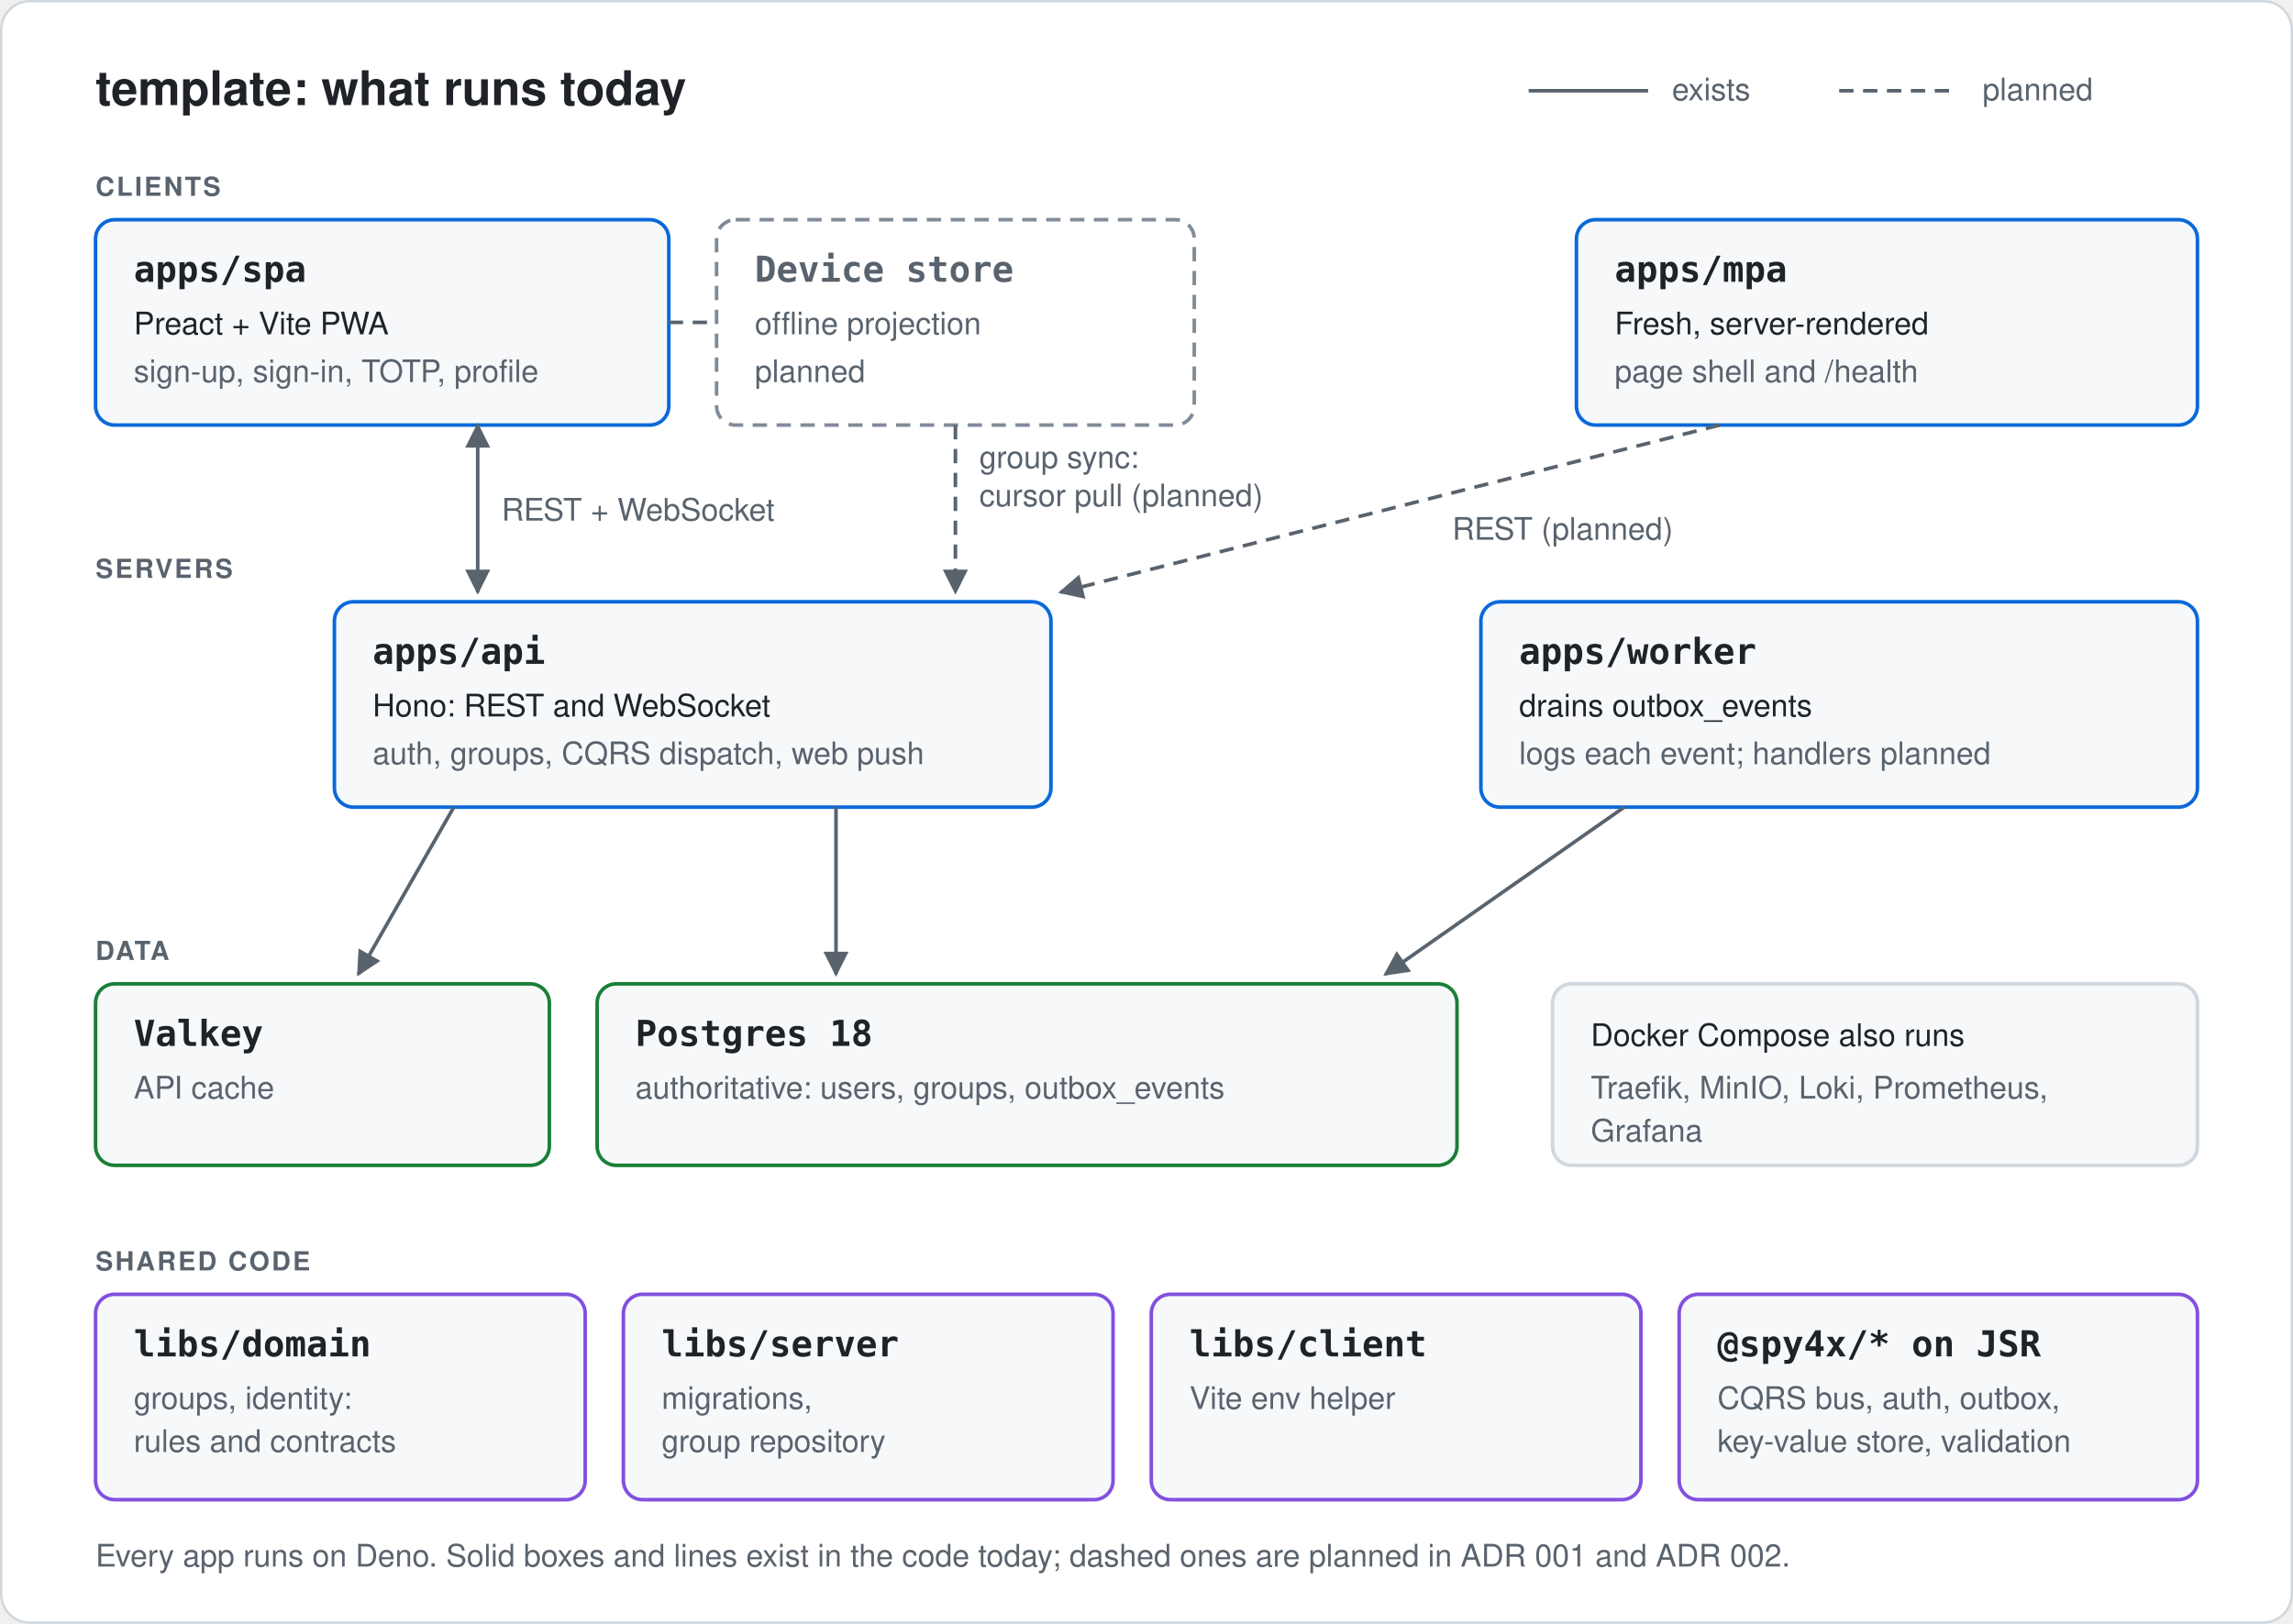
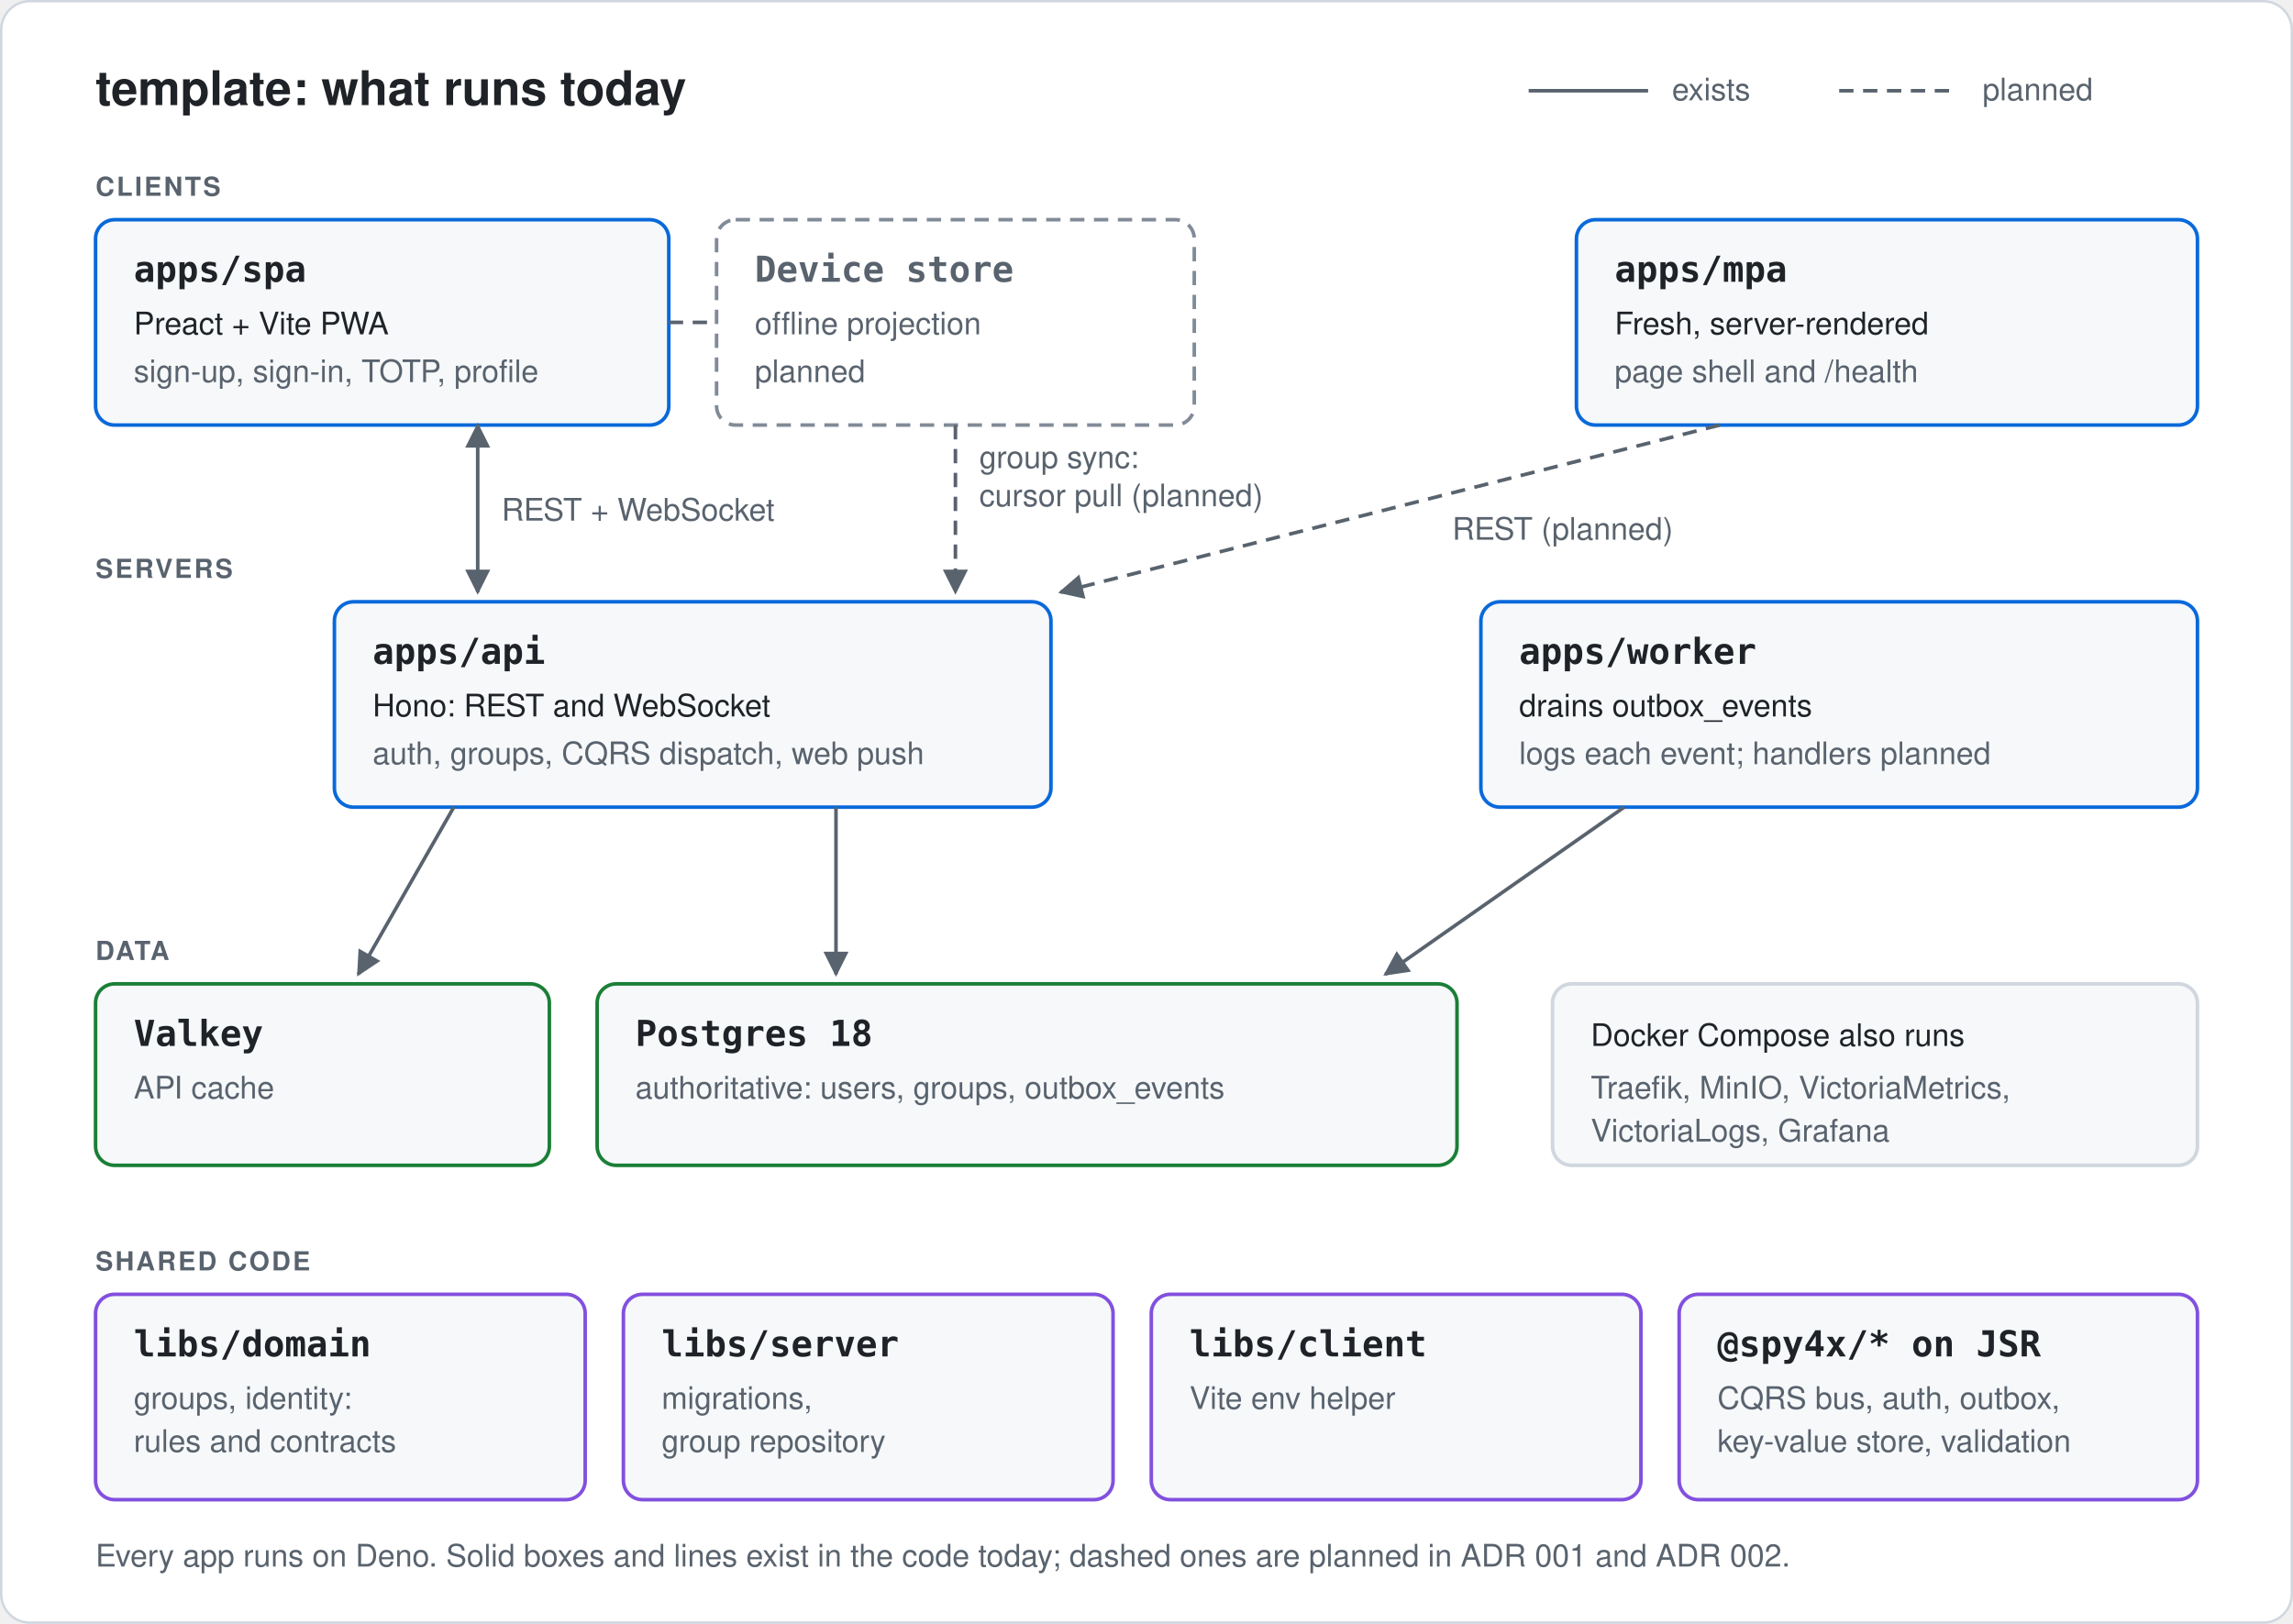
<svg xmlns="http://www.w3.org/2000/svg" viewBox="0 0 960 680" width="960" height="680" role="img" aria-labelledby="title desc">
  <style>
    .bg { fill: #ffffff; stroke: #d0d7de; }
    .t { fill: #1f2328; font-family: -apple-system, BlinkMacSystemFont, "Segoe UI", Helvetica, Arial, sans-serif; font-size: 13px; }
    .h { font-family: ui-monospace, SFMono-Regular, Menlo, Consolas, monospace; font-size: 15px; font-weight: 600; }
    .title { font-size: 20px; font-weight: 600; }
    .m { fill: #59636e; }
    .tier { fill: #59636e; font-size: 11px; font-weight: 600; letter-spacing: 0.08em; }
    .box { fill: #f6f8fa; stroke-width: 1.5; }
    .app { stroke: #0969da; }
    .data { stroke: #1a7f37; }
    .lib { stroke: #8250df; }
    .ops { stroke: #d0d7de; }
    .plan { fill: none; stroke: #818b98; stroke-width: 1.5; stroke-dasharray: 6 4; }
    .line { stroke: #59636e; stroke-width: 1.5; fill: none; }
    .dash { stroke-dasharray: 6 4; }
    .head { fill: #59636e; }
    @media (prefers-color-scheme: dark) {
      .bg { fill: #0d1117; stroke: #30363d; }
      .t { fill: #e6edf3; }
      .m, .tier { fill: #9198a1; }
      .box { fill: #161b22; }
      .app { stroke: #4493f8; }
      .data { stroke: #3fb950; }
      .lib { stroke: #ab7df8; }
      .ops { stroke: #30363d; }
      .plan { stroke: #6e7681; }
      .line { stroke: #9198a1; }
      .head { fill: #9198a1; }
    }
  </style>
  <defs>
    <marker id="arrow" viewBox="0 0 10 10" refX="9" refY="5" markerWidth="7" markerHeight="7" orient="auto-start-reverse">
      <path class="head" d="M0 0 L10 5 L0 10 z" />
    </marker>
  </defs>
  <rect class="bg" x="0.5" y="0.5" width="959" height="679" rx="12" />
  <text class="t title" x="40" y="44">template: what runs today</text>
  <line class="line" x1="640" y1="38" x2="690" y2="38" />
  <text class="t m" x="700" y="42">exists</text>
  <line class="line dash" x1="770" y1="38" x2="820" y2="38" />
  <text class="t m" x="830" y="42">planned</text>
  <text class="t tier" x="40" y="82">CLIENTS</text>
  <rect class="box app" x="40" y="92" width="240" height="86" rx="8" />
  <text class="t h" x="56" y="118">apps/spa</text>
  <text class="t" x="56" y="140">Preact + Vite PWA</text>
  <text class="t m" x="56" y="160">sign-up, sign-in, TOTP, profile</text>
  <rect class="plan" x="300" y="92" width="200" height="86" rx="8" />
  <text class="t h m" x="316" y="118">Device store</text>
  <text class="t m" x="316" y="140">offline projection</text>
  <text class="t m" x="316" y="160">planned</text>
  <line class="line dash" x1="280" y1="135" x2="300" y2="135" />
  <rect class="box app" x="660" y="92" width="260" height="86" rx="8" />
  <text class="t h" x="676" y="118">apps/mpa</text>
  <text class="t" x="676" y="140">Fresh, server-rendered</text>
  <text class="t m" x="676" y="160">page shell and /health</text>
  <line class="line" x1="200" y1="178" x2="200" y2="248" marker-start="url(#arrow)" marker-end="url(#arrow)" />
  <text class="t m" x="210" y="218">REST + WebSocket</text>
  <line class="line dash" x1="400" y1="178" x2="400" y2="248" marker-end="url(#arrow)" />
  <text class="t m" x="410" y="196">group sync:</text>
  <text class="t m" x="410" y="212">cursor pull (planned)</text>
  <line class="line dash" x1="720" y1="178" x2="444" y2="248" marker-end="url(#arrow)" />
  <text class="t m" x="608" y="226">REST (planned)</text>
  <text class="t tier" x="40" y="242">SERVERS</text>
  <rect class="box app" x="140" y="252" width="300" height="86" rx="8" />
  <text class="t h" x="156" y="278">apps/api</text>
  <text class="t" x="156" y="300">Hono: REST and WebSocket</text>
  <text class="t m" x="156" y="320">auth, groups, CQRS dispatch, web push</text>
  <rect class="box app" x="620" y="252" width="300" height="86" rx="8" />
  <text class="t h" x="636" y="278">apps/worker</text>
  <text class="t" x="636" y="300">drains outbox_events</text>
  <text class="t m" x="636" y="320">logs each event; handlers planned</text>
  <line class="line" x1="190" y1="338" x2="150" y2="408" marker-end="url(#arrow)" />
  <line class="line" x1="350" y1="338" x2="350" y2="408" marker-end="url(#arrow)" />
  <line class="line" x1="680" y1="338" x2="580" y2="408" marker-end="url(#arrow)" />
  <text class="t tier" x="40" y="402">DATA</text>
  <rect class="box data" x="40" y="412" width="190" height="76" rx="8" />
  <text class="t h" x="56" y="438">Valkey</text>
  <text class="t m" x="56" y="460">API cache</text>
  <rect class="box data" x="250" y="412" width="360" height="76" rx="8" />
  <text class="t h" x="266" y="438">Postgres 18</text>
  <text class="t m" x="266" y="460">authoritative: users, groups, outbox_events</text>
  <rect class="box ops" x="650" y="412" width="270" height="76" rx="8" />
  <text class="t" x="666" y="438">Docker Compose also runs</text>
-   <text class="t m" x="666" y="460">Traefik, MinIO, Loki, Prometheus,</text>
-   <text class="t m" x="666" y="478">Grafana</text>
+   <text class="t m" x="666" y="460">Traefik, MinIO, VictoriaMetrics,</text>
+   <text class="t m" x="666" y="478">VictoriaLogs, Grafana</text>
  <text class="t tier" x="40" y="532">SHARED CODE</text>
  <rect class="box lib" x="40" y="542" width="205" height="86" rx="8" />
  <text class="t h" x="56" y="568">libs/domain</text>
  <text class="t m" x="56" y="590">groups, identity:</text>
  <text class="t m" x="56" y="608">rules and contracts</text>
  <rect class="box lib" x="261" y="542" width="205" height="86" rx="8" />
  <text class="t h" x="277" y="568">libs/server</text>
  <text class="t m" x="277" y="590">migrations,</text>
  <text class="t m" x="277" y="608">group repository</text>
  <rect class="box lib" x="482" y="542" width="205" height="86" rx="8" />
  <text class="t h" x="498" y="568">libs/client</text>
  <text class="t m" x="498" y="590">Vite env helper</text>
  <rect class="box lib" x="703" y="542" width="217" height="86" rx="8" />
  <text class="t h" x="719" y="568">@spy4x/* on JSR</text>
  <text class="t m" x="719" y="590">CQRS bus, auth, outbox,</text>
  <text class="t m" x="719" y="608">key-value store, validation</text>
  <text class="t m" x="40" y="656">Every app runs on Deno. Solid boxes and lines exist in the code today; dashed ones are planned in ADR 001 and ADR 002.</text>
</svg>
